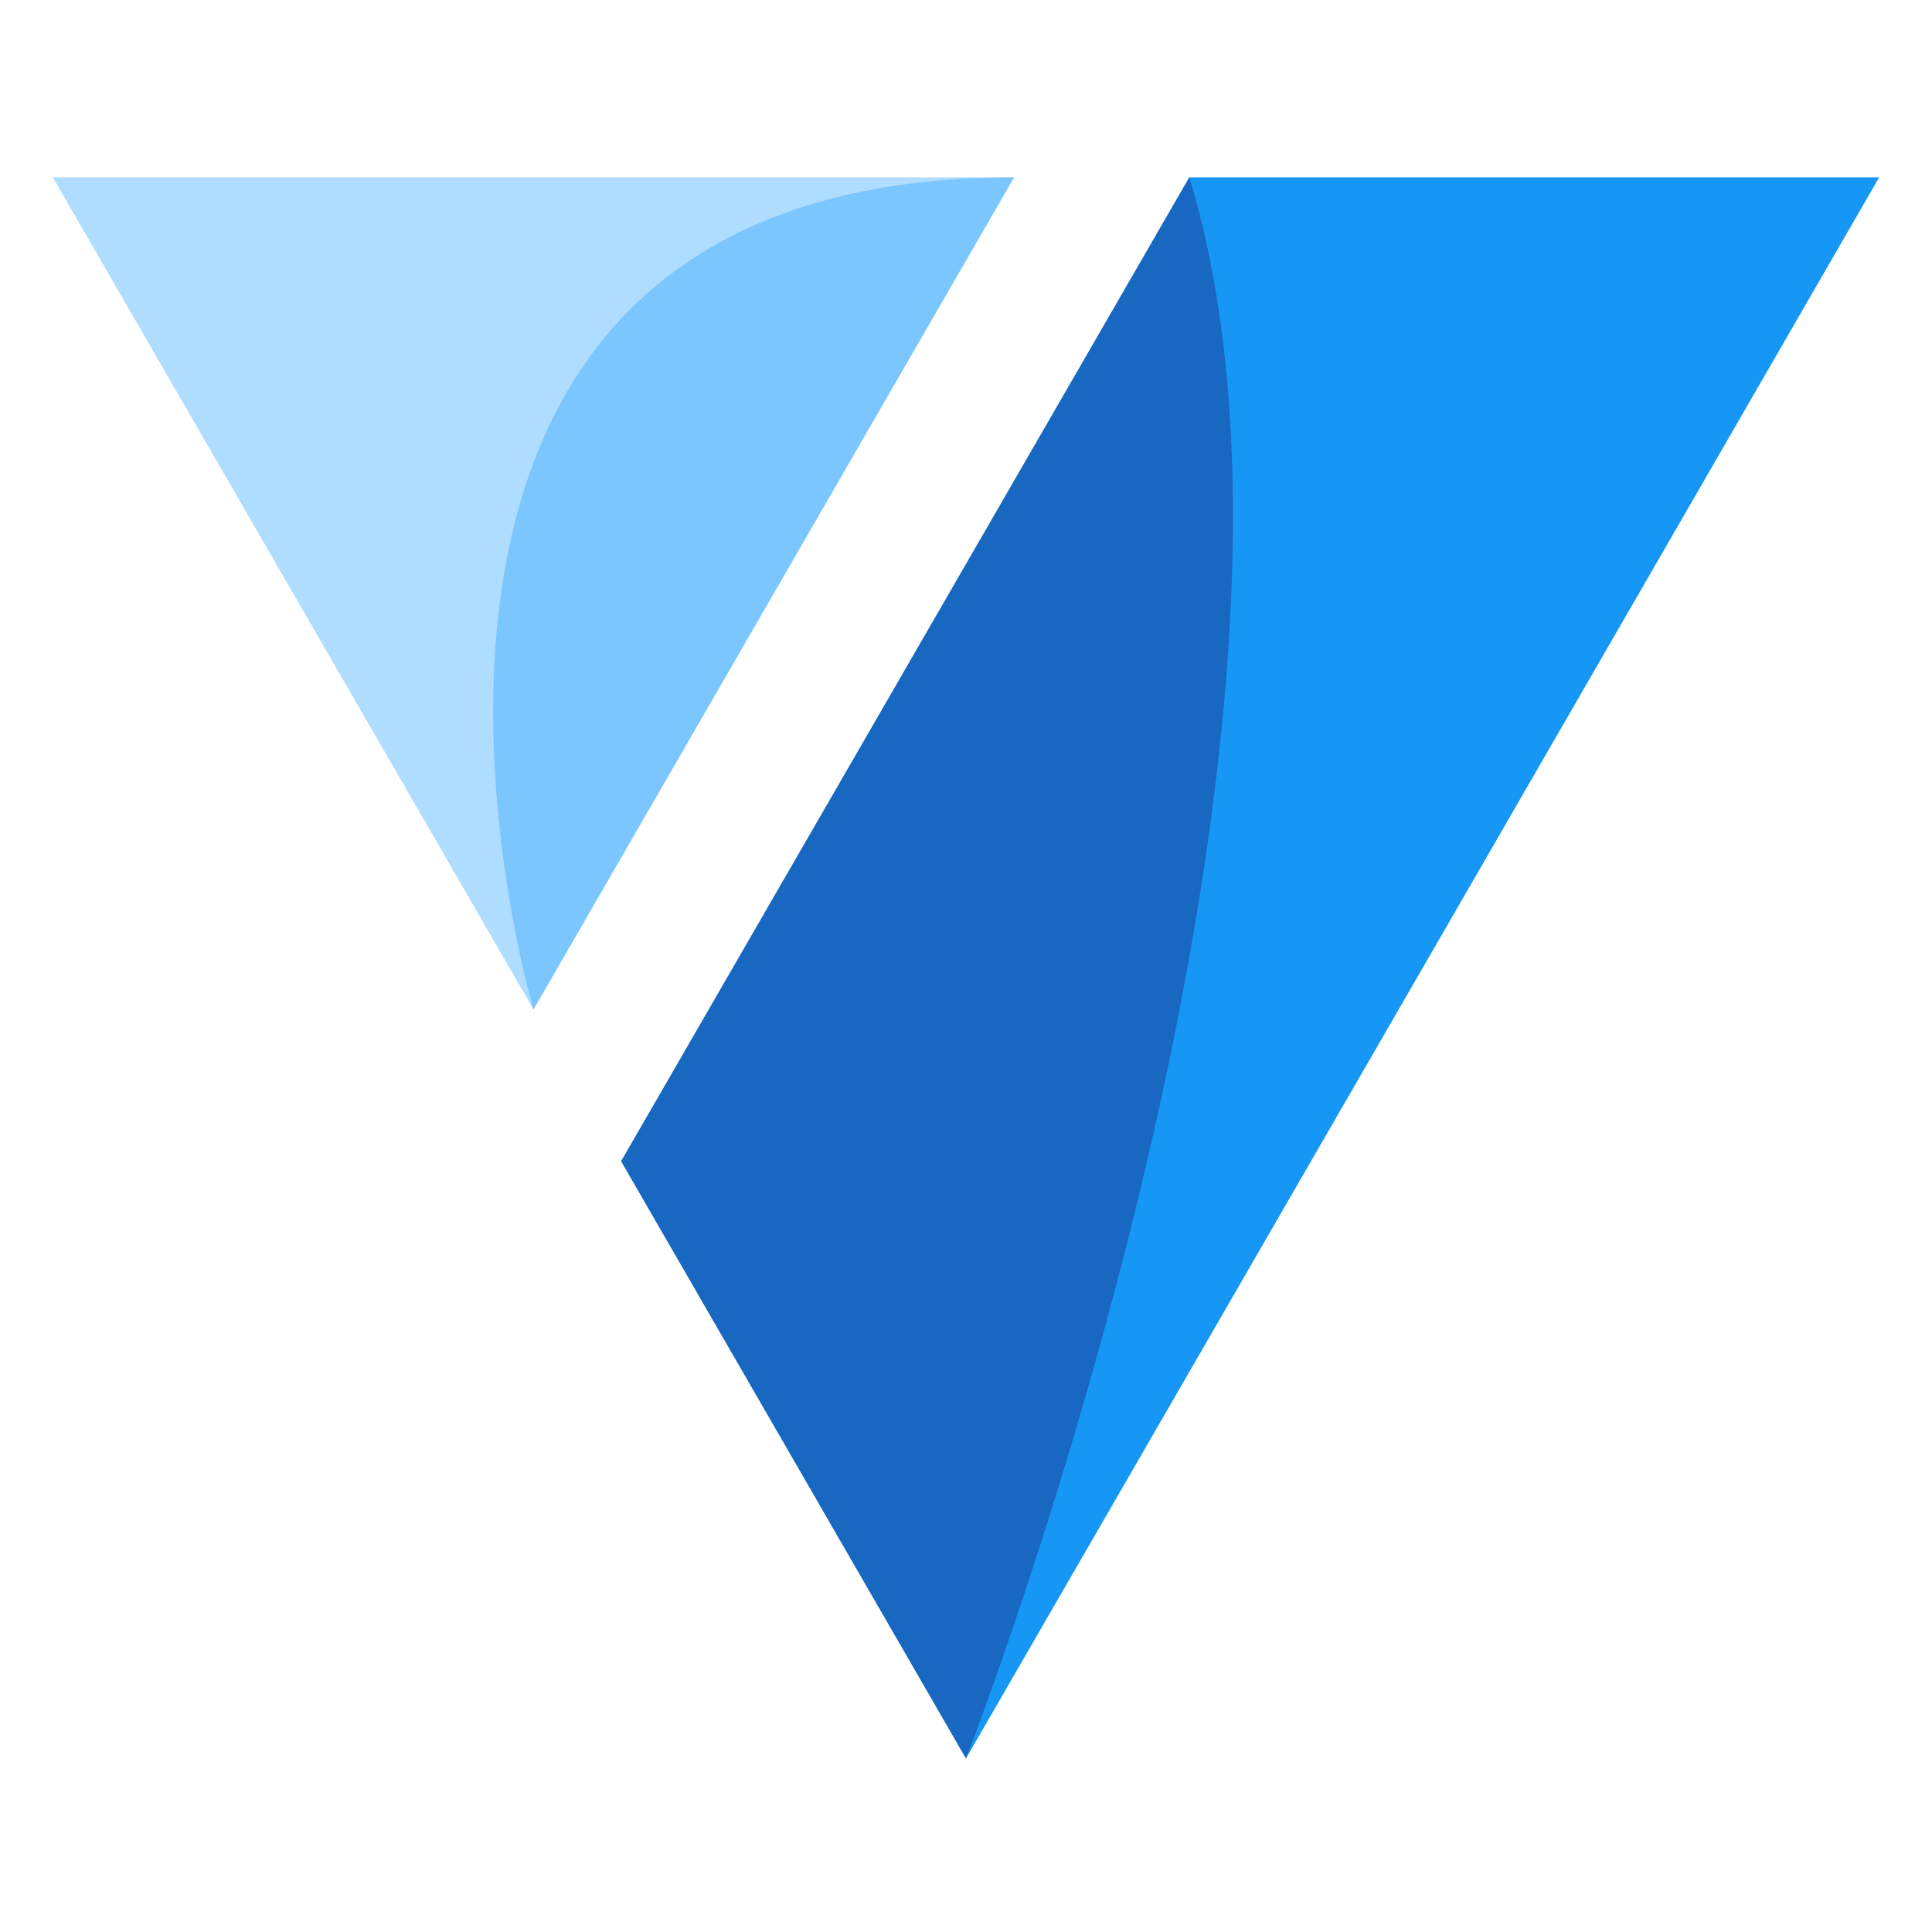
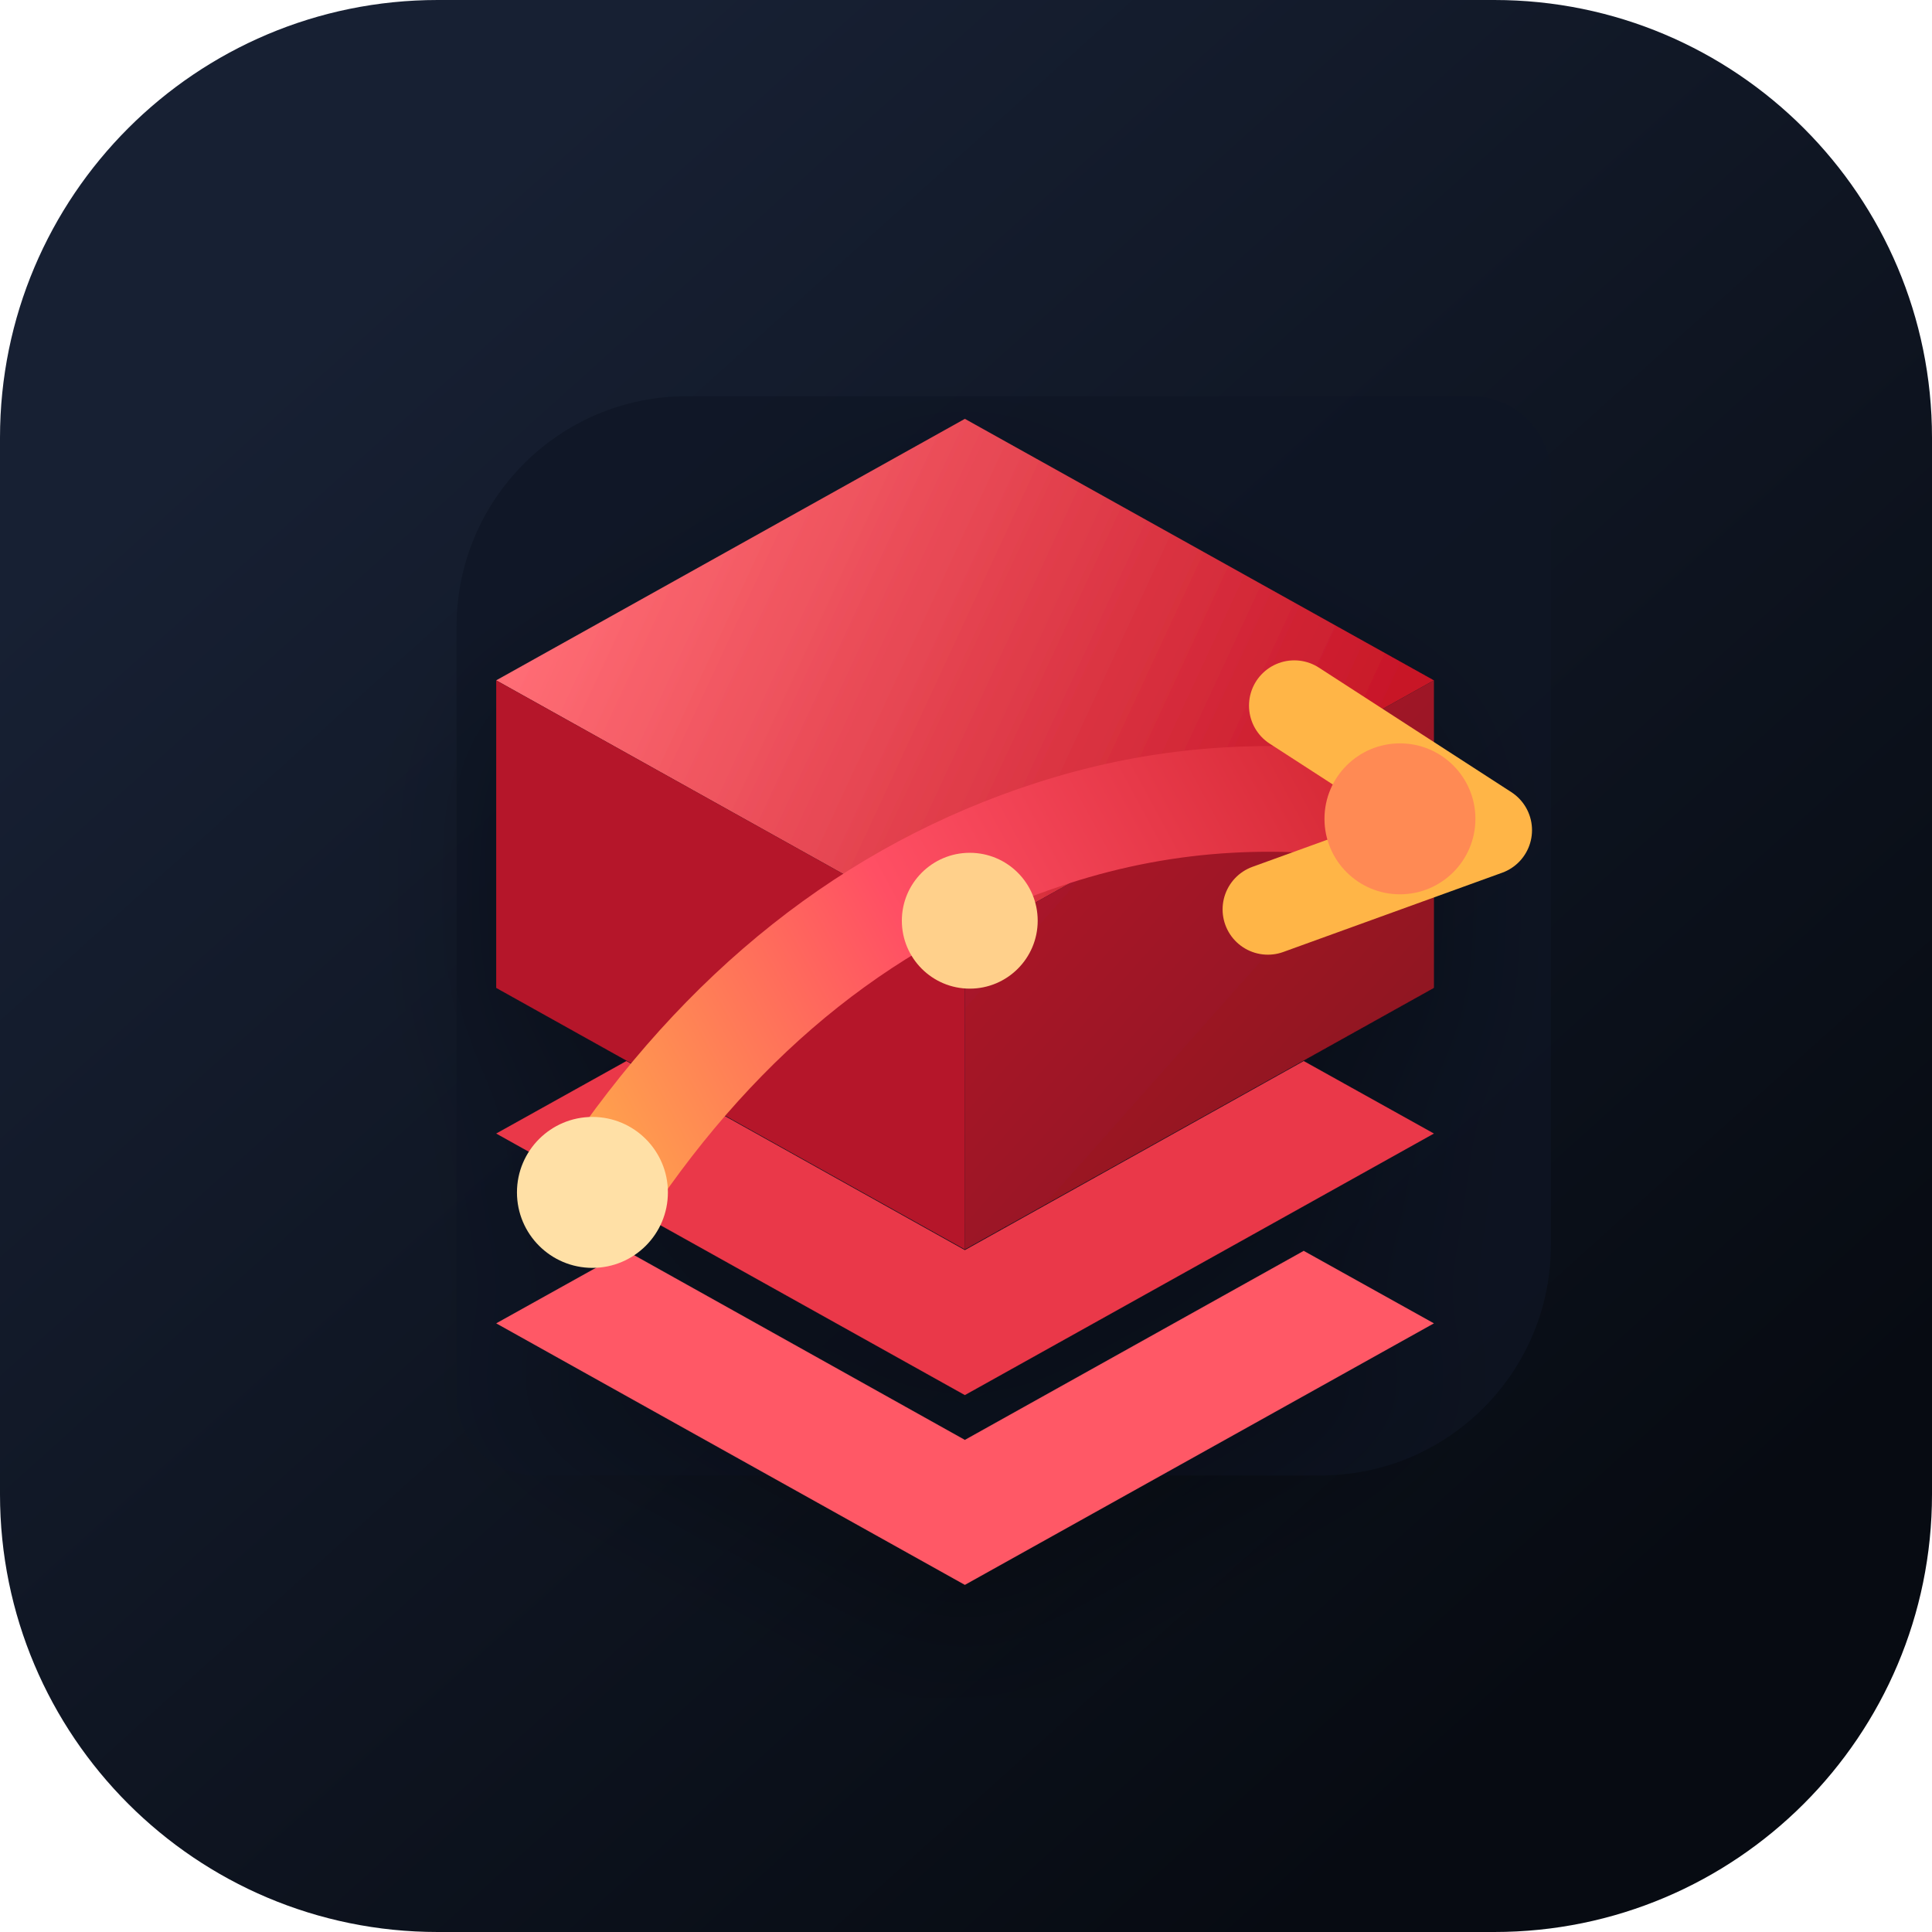
<svg xmlns="http://www.w3.org/2000/svg" width="512" height="512" viewBox="0 0 512 512" fill="none">
-   <path d="M261.126 140.65L164.624 307.732L256.001 466L377.028 256.5L498.001 47H315.192L261.126 140.65Z" fill="#1697F6" />
-   <path d="M135.027 256.5L141.365 267.518L231.64 111.178L268.731 47H256H14L135.027 256.5Z" fill="#AEDDFF" />
-   <path d="M315.191 47C360.935 197.446 256 466 256 466L164.624 307.732L315.191 47Z" fill="#1867C0" />
-   <path d="M268.731 47C76.003 47 141.366 267.518 141.366 267.518L268.731 47Z" fill="#7BC6FF" />
+   <defs>
+     <linearGradient id="shell" x1="96" y1="74" x2="424" y2="438" gradientUnits="userSpaceOnUse">
+       <stop stop-color="#172033" />
+       <stop offset="1" stop-color="#070B12" />
+     </linearGradient>
+     <linearGradient id="stream" x1="140" y1="317" x2="373" y2="191" gradientUnits="userSpaceOnUse">
+       <stop stop-color="#FFB547" />
+       <stop offset=".46" stop-color="#FF4F64" />
+       <stop offset="1" stop-color="#CF232E" />
+     </linearGradient>
+     <linearGradient id="cubeTop" x1="158" y1="130" x2="352" y2="220" gradientUnits="userSpaceOnUse">
+       <stop stop-color="#FF6D75" />
+       <stop offset="1" stop-color="#C81728" />
+     </linearGradient>
+     <linearGradient id="cubeFace" x1="147" y1="191" x2="363" y2="383" gradientUnits="userSpaceOnUse">
+       <stop stop-color="#C92033" />
+       <stop offset="1" stop-color="#7F111C" />
+     </linearGradient>
+     <filter id="softShadow" x="76" y="74" width="360" height="376" color-interpolation-filters="sRGB" filterUnits="userSpaceOnUse">
+       <feDropShadow dx="0" dy="16" stdDeviation="18" flood-color="#000000" flood-opacity=".28" />
+     </filter>
+   </defs>
+   <rect width="512" height="512" rx="116" fill="url(#shell)" />
+   <path d="M121 166C121 132.311 148.311 105 182 105H390C401.598 105 411 114.402 411 126V330C411 363.689 383.689 391 350 391H142C130.402 391 121 381.598 121 370V166Z" fill="#0E1524" opacity=".72" />
+   <g filter="url(#softShadow)">
+     <path d="M255.7 111L380 180.3L255.7 249.6L131.5 180.3L255.7 111Z" fill="url(#cubeTop)" />
+     <path d="M131.5 180.3L255.7 249.6V331.1L131.5 261.8V180.3Z" fill="#B5192A" />
+     <path d="M380 180.3L255.7 249.6V331.1L380 261.8V180.3Z" fill="url(#cubeFace)" />
+     <path d="M166 281.2L255.7 331.3L345.5 281.2L380 300.4L255.7 369.7L131.5 300.4L166 281.2Z" fill="#EA3949" />
+     <path d="M166 331.5L255.7 381.6L345.5 331.5L380 350.7L255.7 420L131.5 350.7L166 331.5Z" fill="#FF5966" />
+   </g>
+   <path d="M160 315C191.6 267.6 231.2 236.2 278.9 220.8C309.5 210.9 341 209.1 374 215.4" stroke="url(#stream)" stroke-width="28" stroke-linecap="round" />
+   <path d="M343 187L394 220L336 241" stroke="#FFB547" stroke-width="24" stroke-linecap="round" stroke-linejoin="round" />
+   <circle cx="157" cy="316" r="20" fill="#FFE0A6" />
+   <circle cx="257" cy="244" r="18" fill="#FFD08B" />
+   <circle cx="371" cy="217" r="20" fill="#FF8A54" />
</svg>
